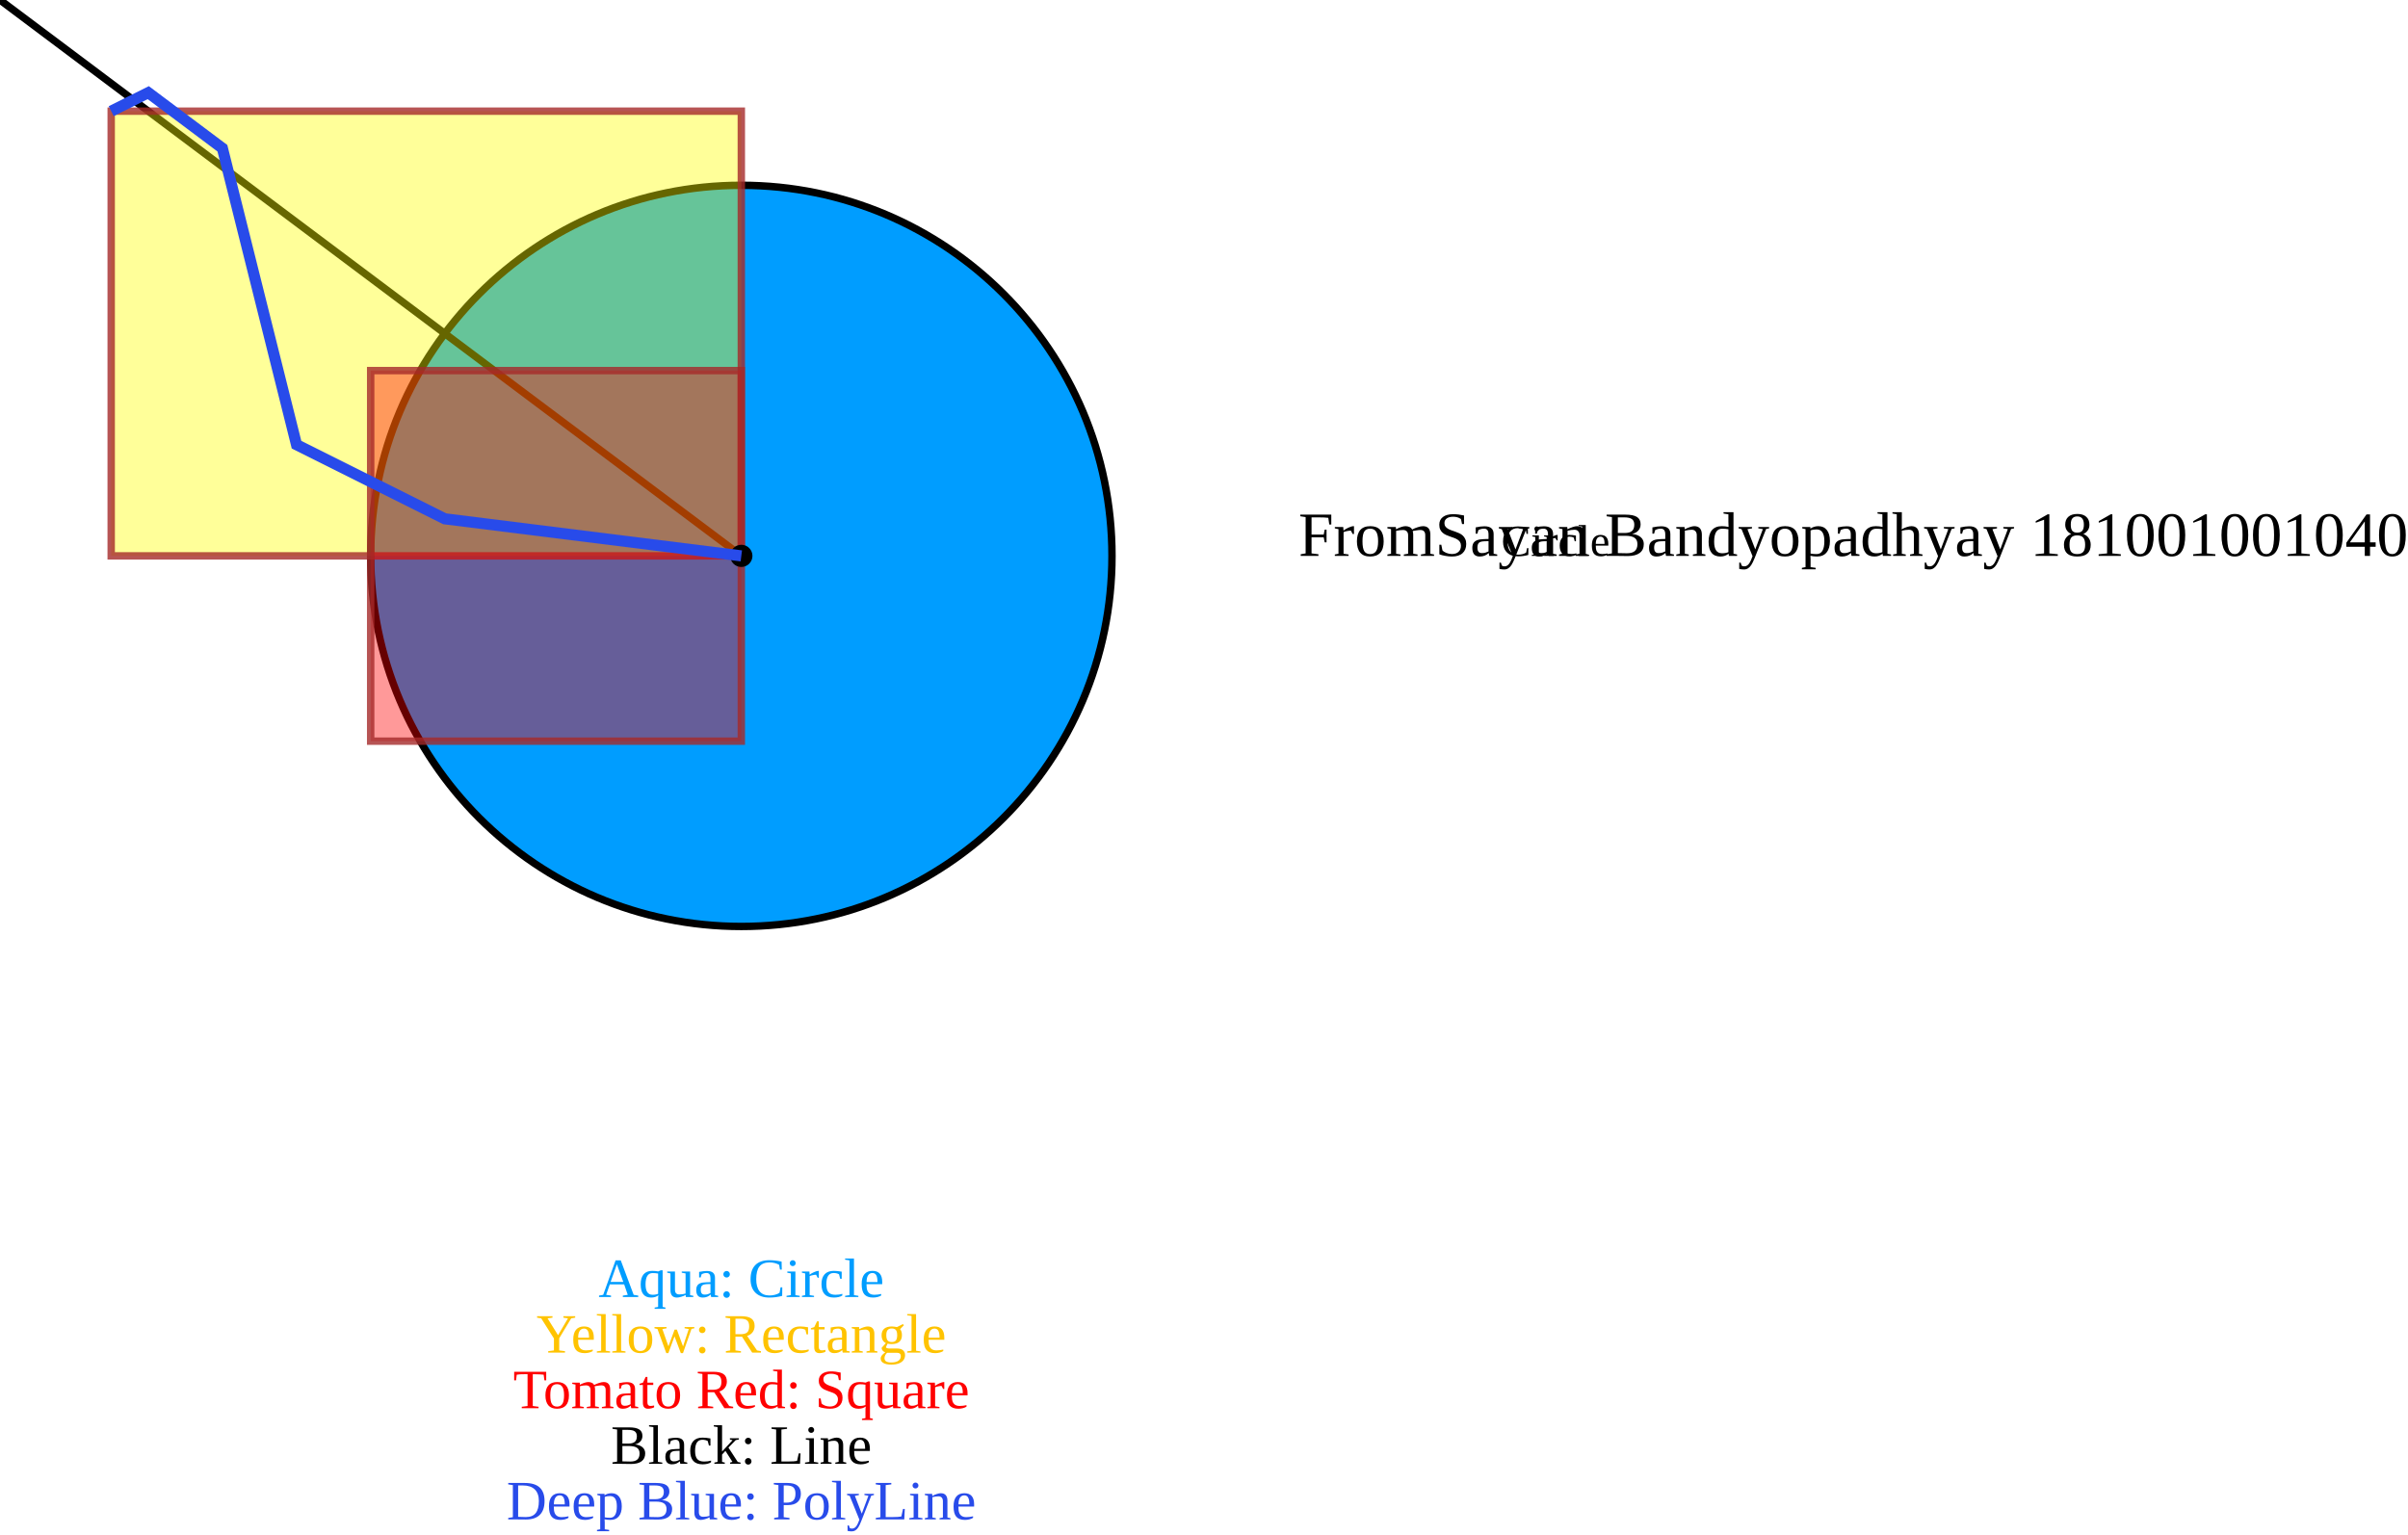
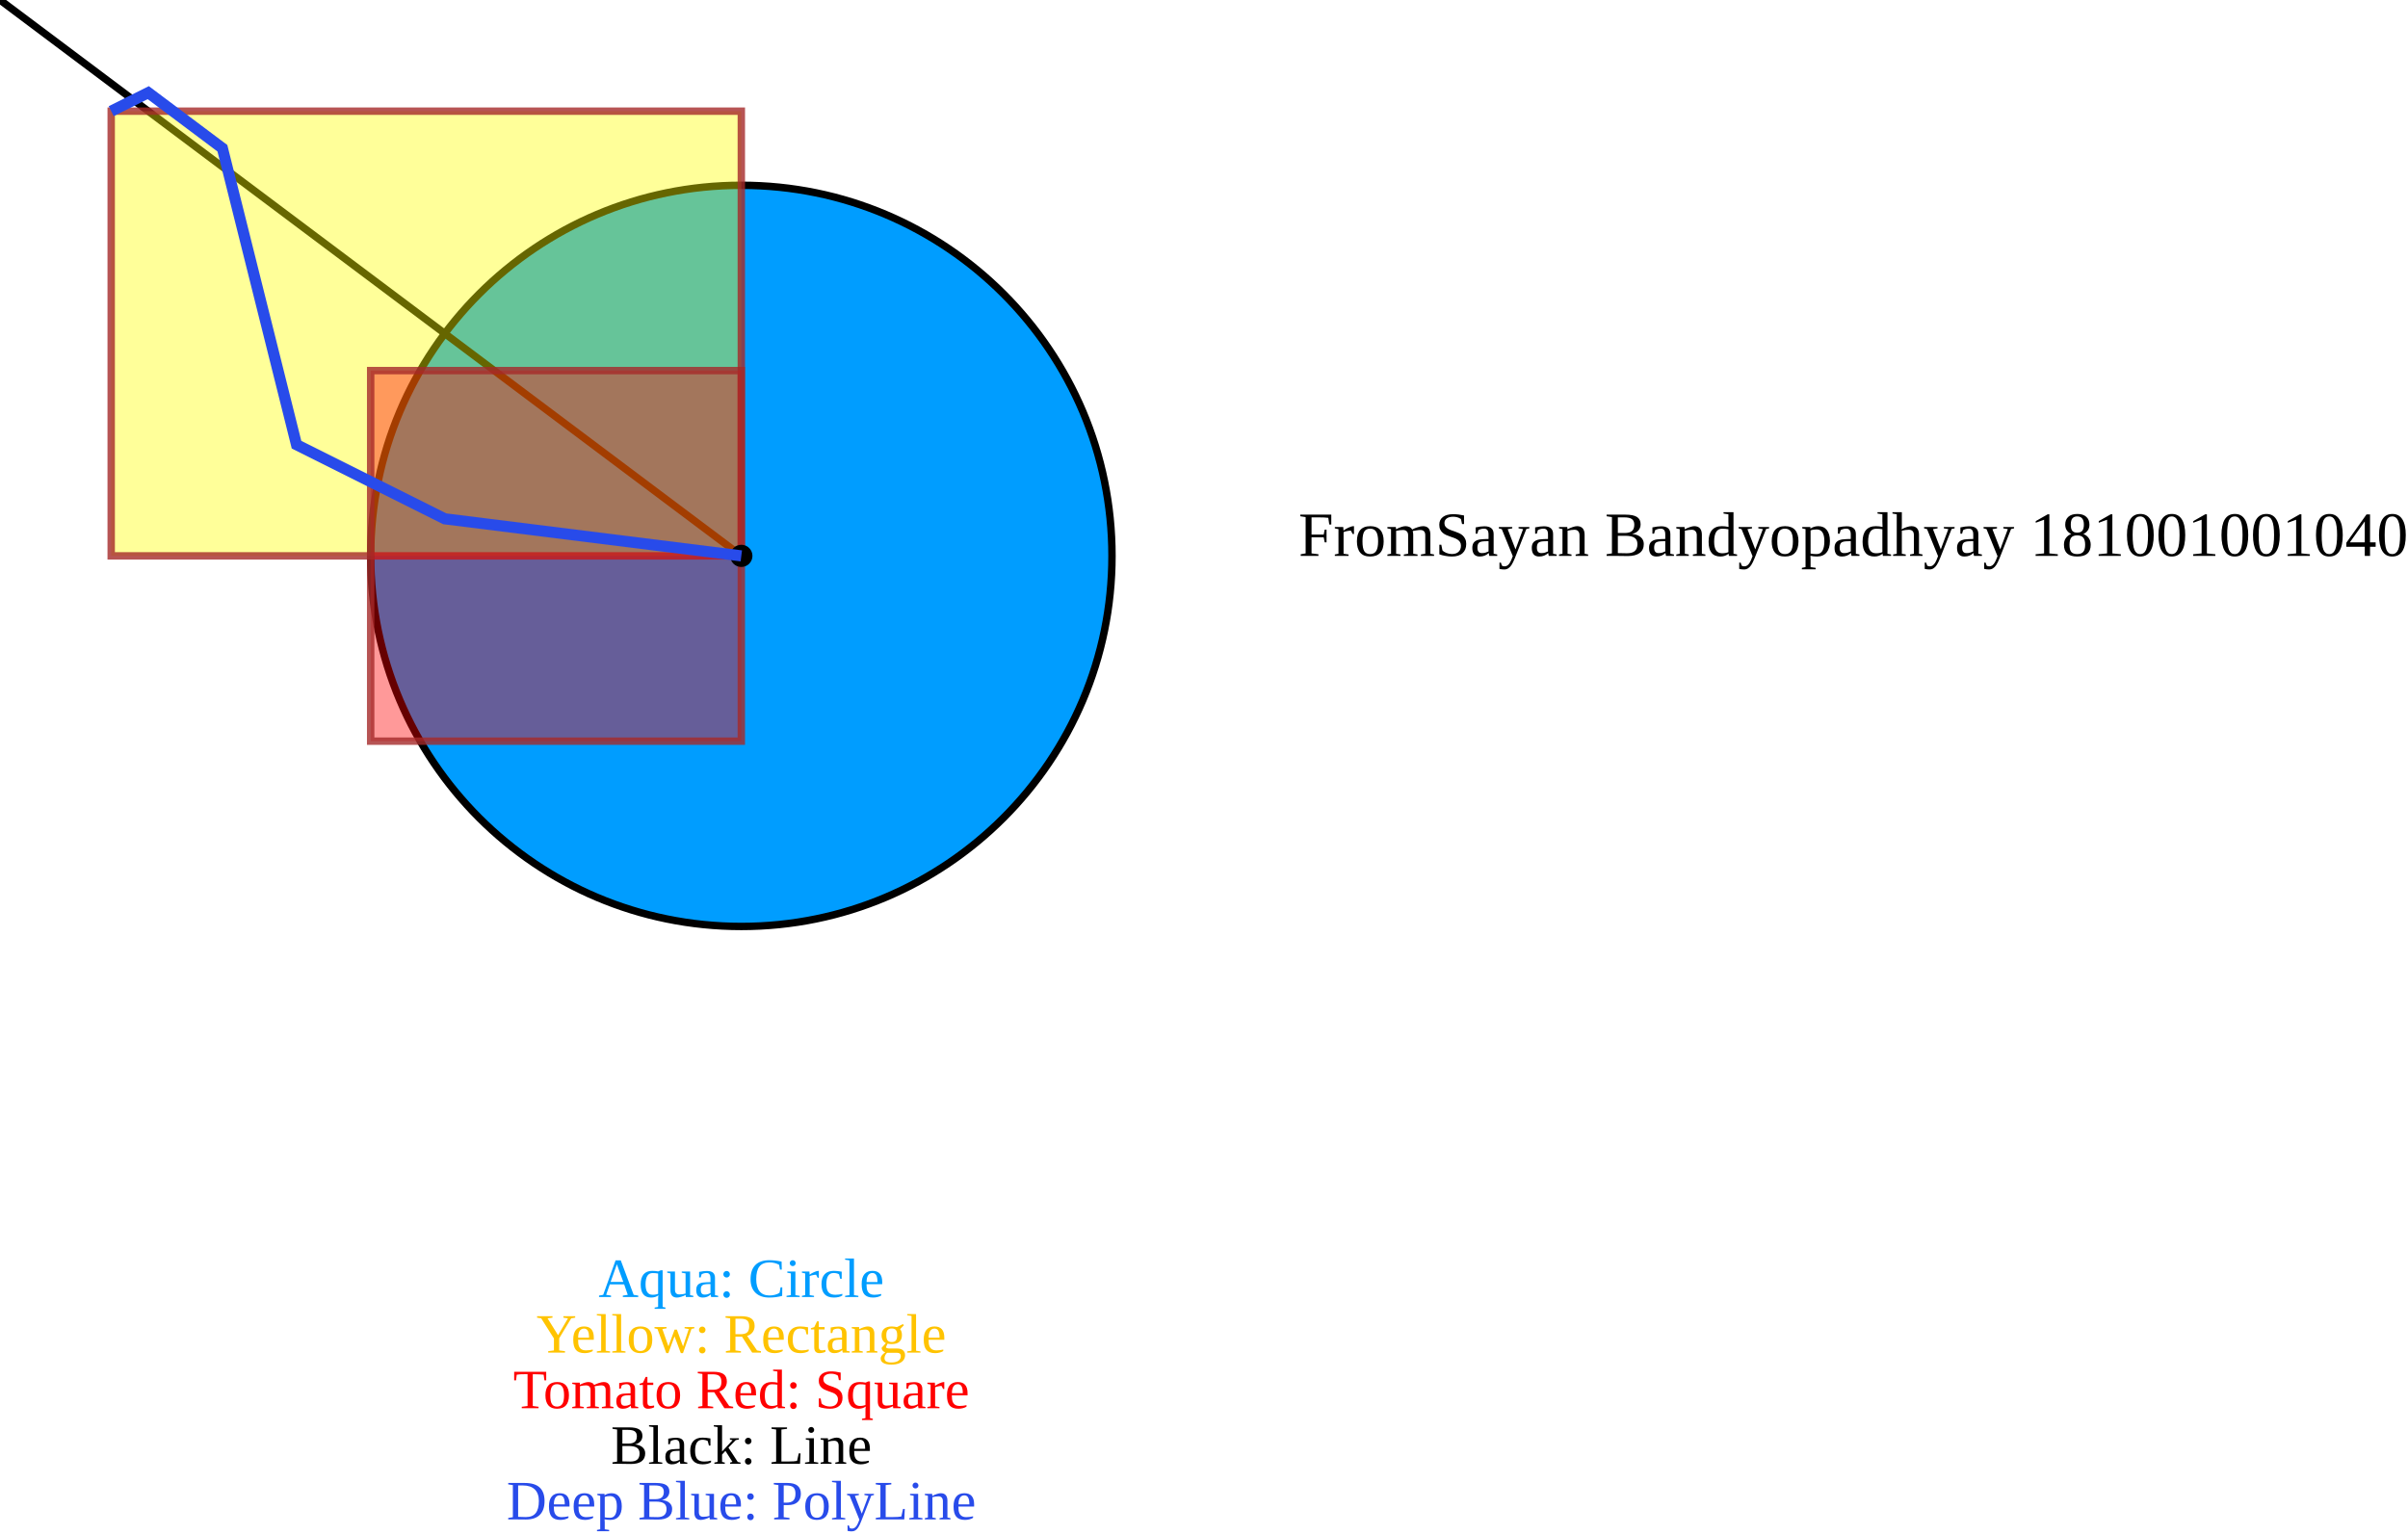
<svg xmlns="http://www.w3.org/2000/svg" version="1.1">
  <circle fill="#009dff" stroke-width="2" stroke="black" r="100" cy="150" cx="200" />
-   <text y="150" x="405">Circle</text>
  <line stroke-width="2" stroke="black" y2="150" x2="200" y1="0" x1="0" />
  <rect style="fill:yellow; stroke:brown; stroke-width:2; fill-opacity:0.4; stroke-opacity:0.8" height="120" width="170" y="30" x="30" />
  <rect style="fill:red; stroke:brown; stroke-width:2; fill-opacity:0.4; stroke-opacity:0.8" height="100" width="100" y="100" x="100" />
  <circle stroke-width="2" stroke="black" r="2" cy="150" cx="200" />
  <polyline style="fill:none; stroke: #284bea; stroke-width:3" points="30,30 40,25 60,40 80,120 120,140 200,150" />
  <text x="500" y="150" text-anchor="middle" font-size="17px">From
Sayan Bandyopadhyay 181001001040 </text>
  <text x="200" y="350" text-anchor="middle" font-size="15px" fill="#009dff">Aqua: Circle</text>
  <text x="200" y="365" text-anchor="middle" font-size="15px" fill="#FFC300">Yellow: Rectangle</text>
  <text x="200" y="380" text-anchor="middle" font-size="15px" fill="#ff0000">Tomato Red: Square</text>
  <text x="200" y="395" text-anchor="middle" font-size="15px">Black: Line</text>
  <text x="200" y="410" text-anchor="middle" font-size="15px" fill="#284bea">Deep Blue: PolyLine</text>
</svg>
